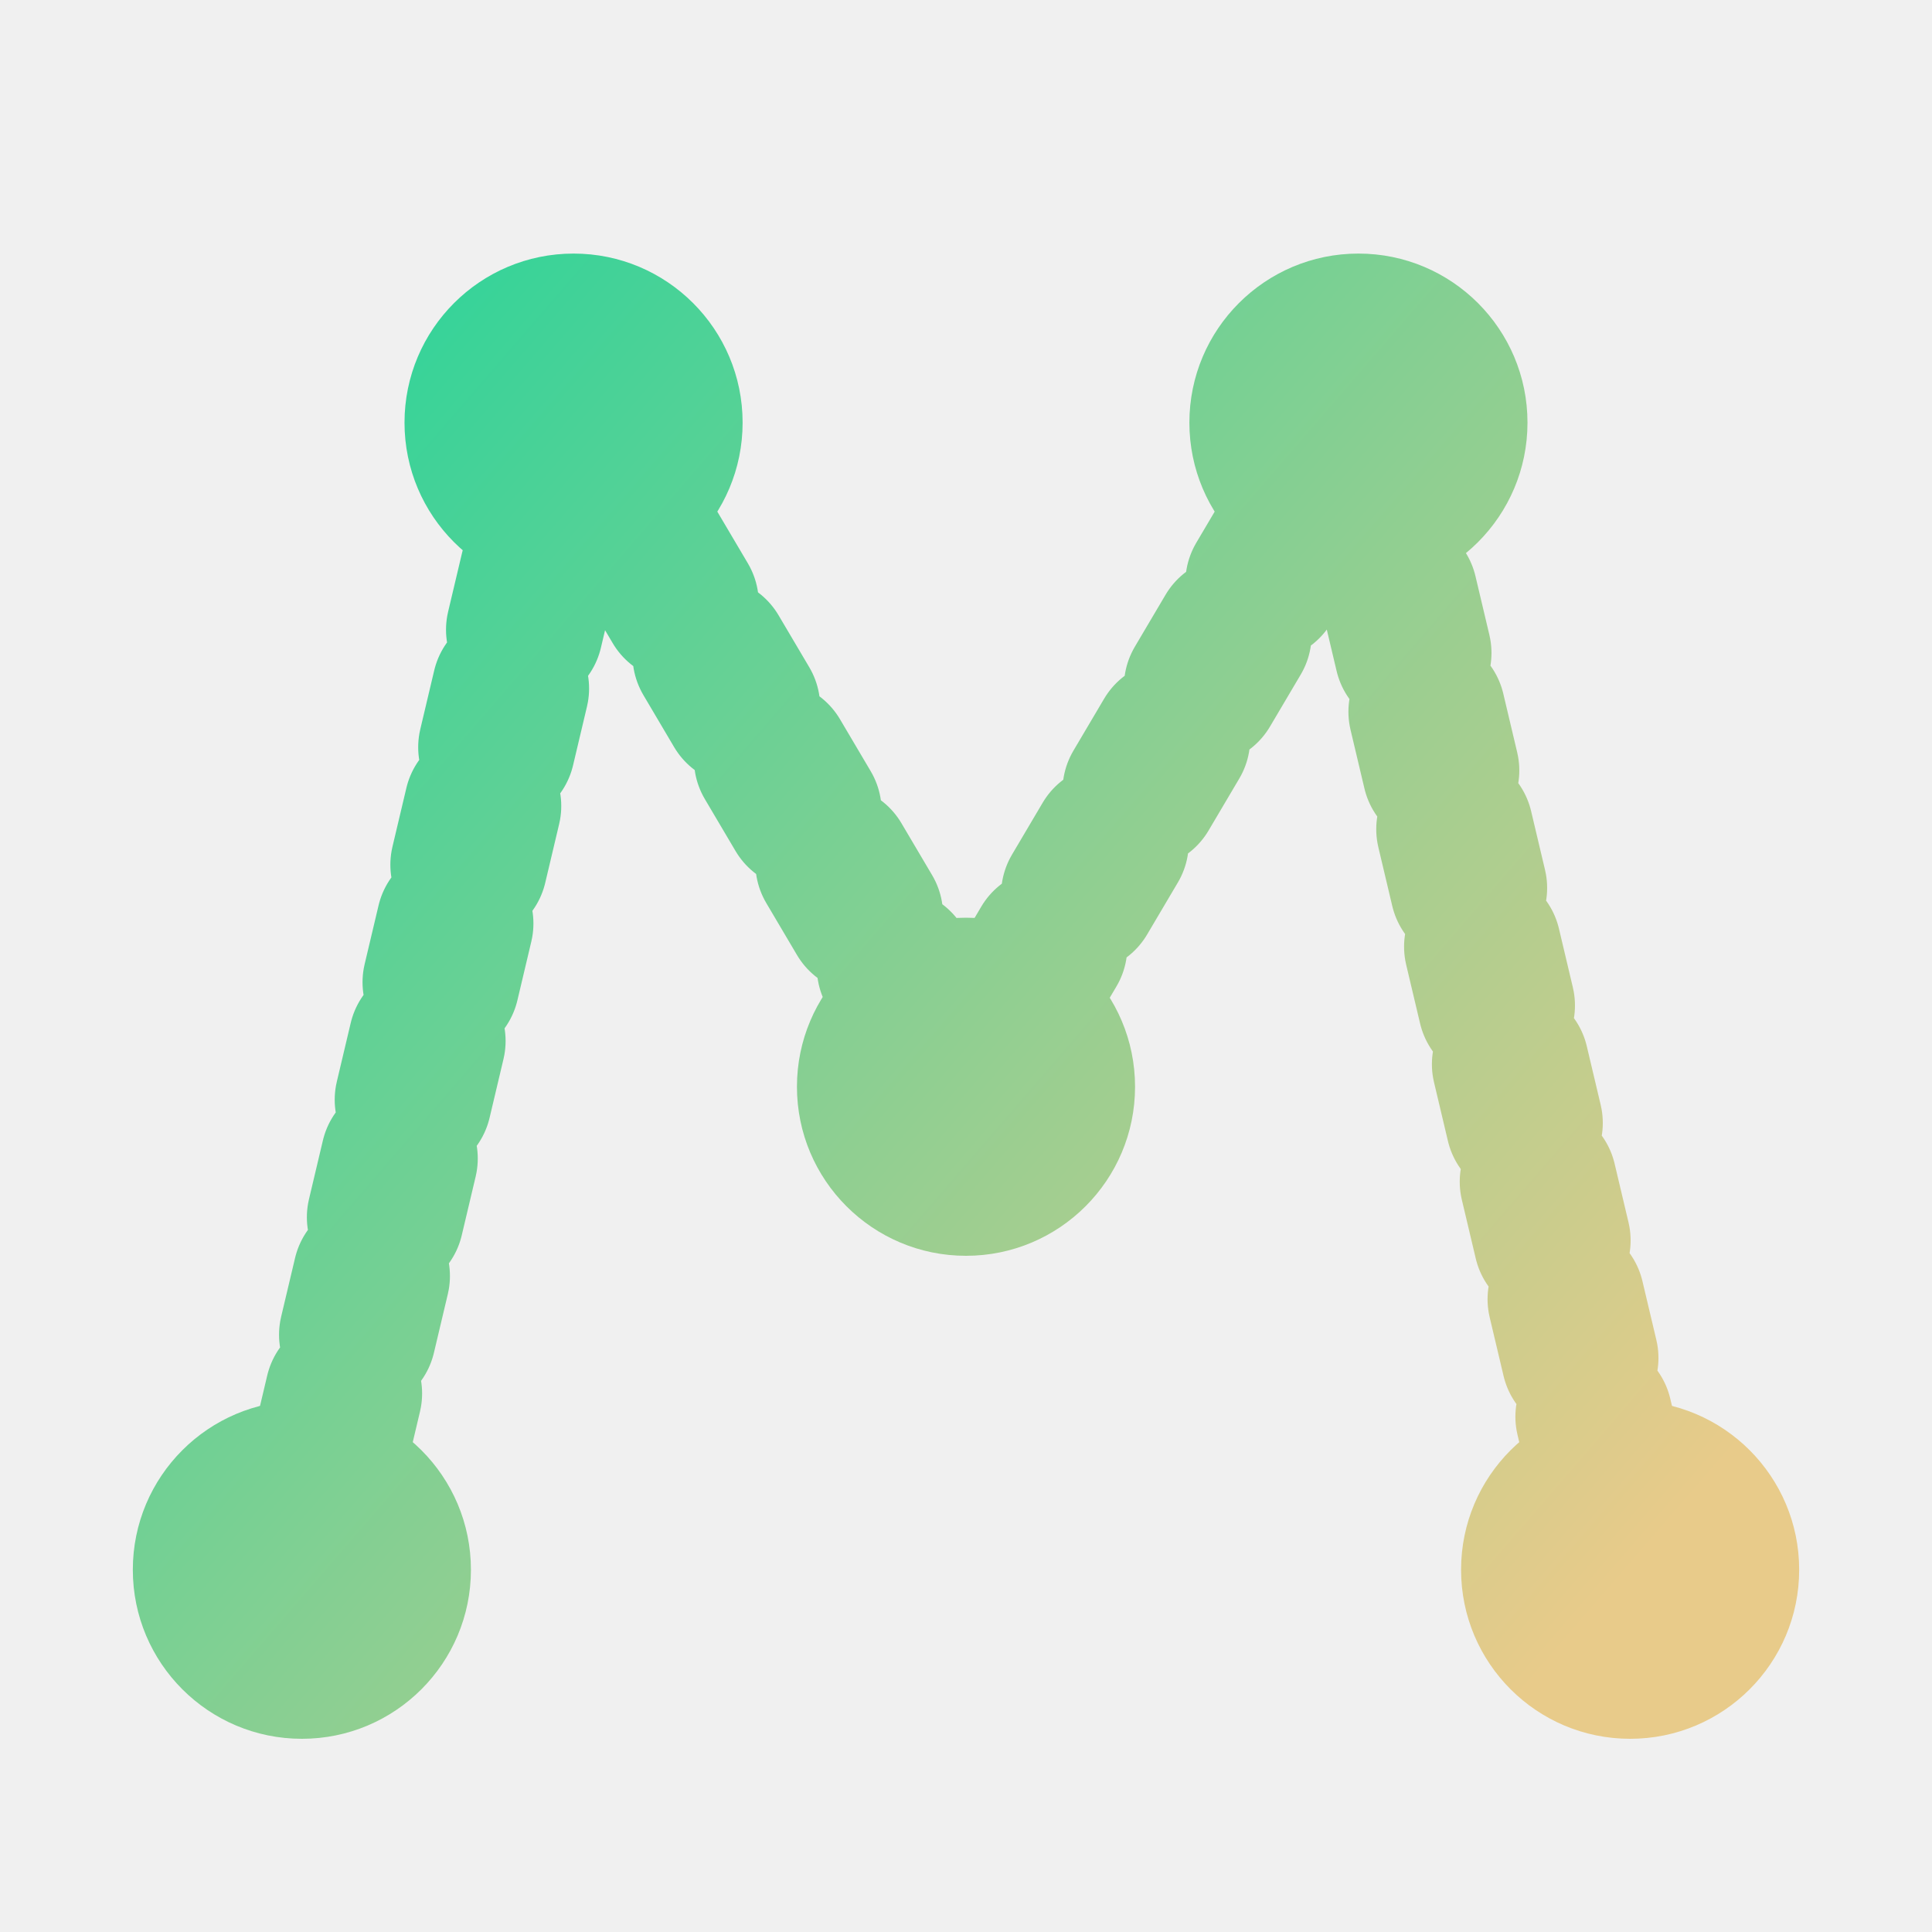
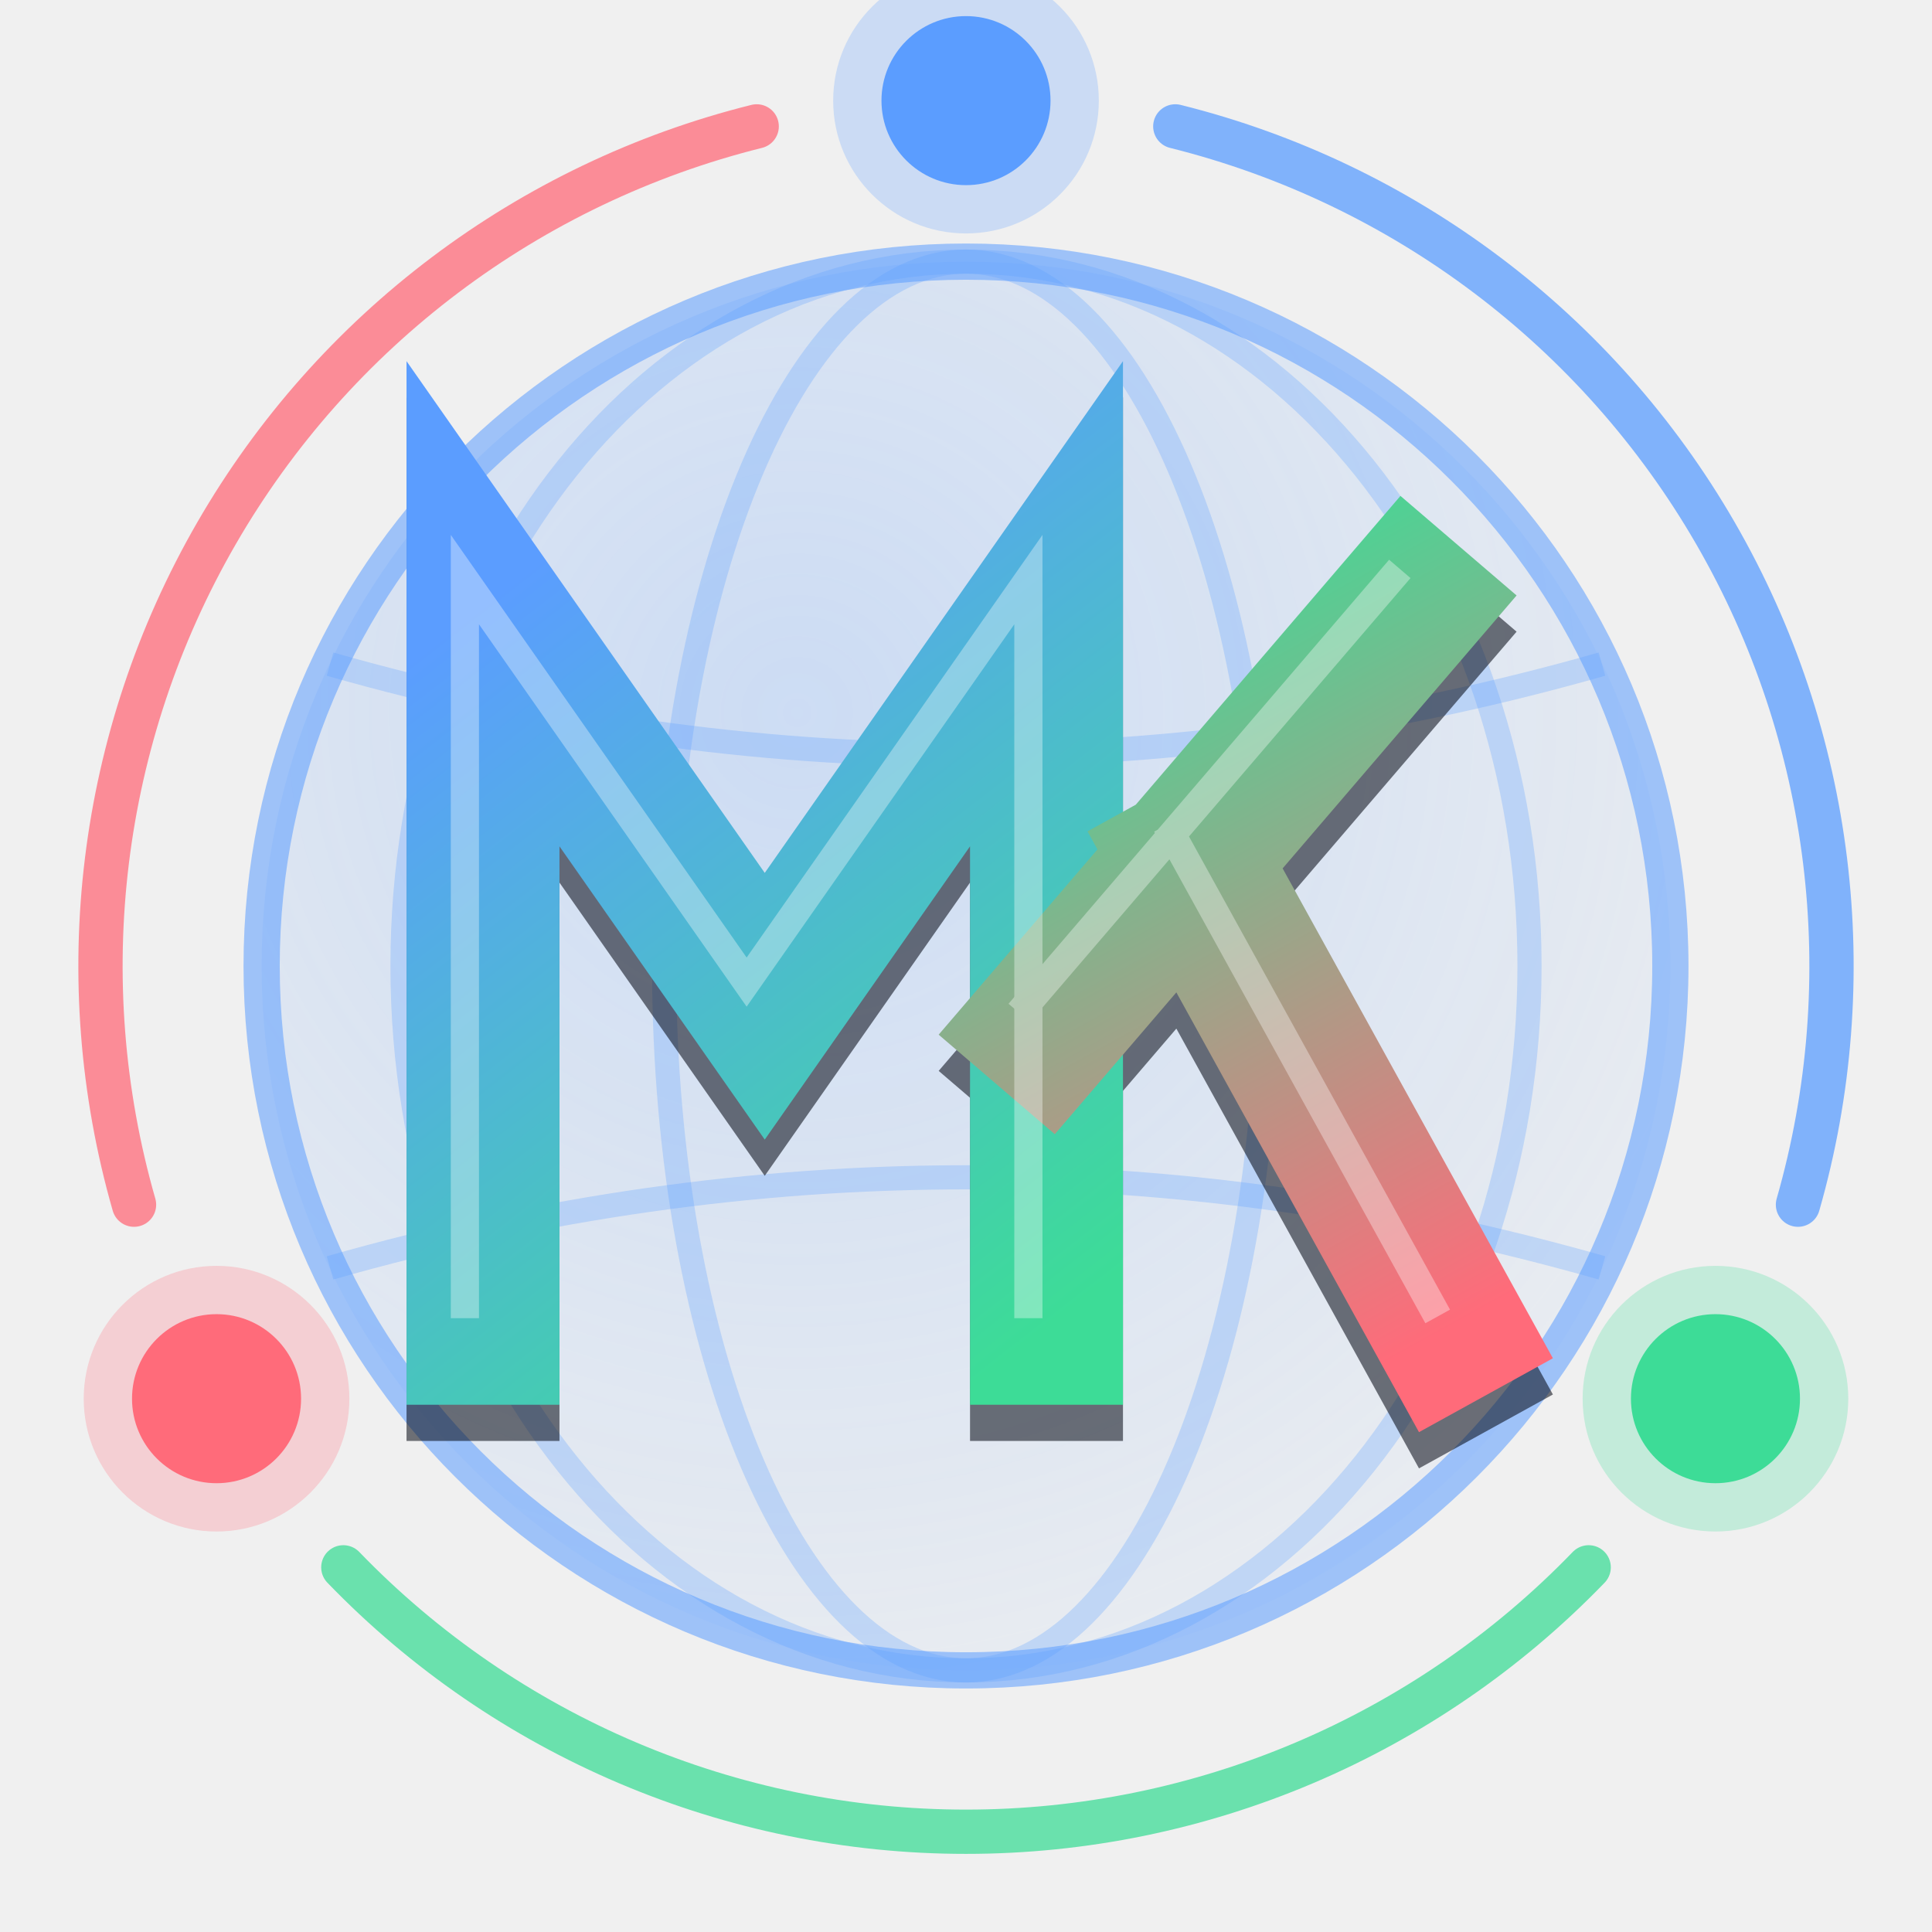
- <svg xmlns="http://www.w3.org/2000/svg" viewBox="0 0 32 32" width="512" height="512" role="img" aria-label="MKPips logo">
+ <svg xmlns="http://www.w3.org/2000/svg" viewBox="0 0 48 48" width="512" height="512" role="img" aria-label="MKPips logo">
  <defs>
-     <linearGradient id="g" gradientUnits="userSpaceOnUse" x1="5" y1="7" x2="27" y2="26">
-       <stop offset="0" stop-color="#34d399" />
-       <stop offset="1" stop-color="#e8cb8a" />
+     <linearGradient id="m" gradientUnits="userSpaceOnUse" x1="12" y1="15" x2="26" y2="33">
+       <stop offset="0" stop-color="#5b9dff" />
+       <stop offset="1" stop-color="#3ddc97" />
    </linearGradient>
+     <linearGradient id="k" gradientUnits="userSpaceOnUse" x1="26" y1="15" x2="36" y2="33">
+       <stop offset="0" stop-color="#3ddc97" />
+       <stop offset="1" stop-color="#ff6b7a" />
+     </linearGradient>
+     <radialGradient id="face" cx="0.38" cy="0.32" r="0.75">
+       <stop offset="0" stop-color="#5b9dff" stop-opacity="0.24" />
+       <stop offset="1" stop-color="#5b9dff" stop-opacity="0.04" />
+     </radialGradient>
  </defs>
-   <path d="M5 26 9.5 7 16 18 22.5 7 27 26" fill="none" stroke="url(#g)" stroke-width="2.6" stroke-linecap="round" stroke-linejoin="round" pathLength="1" stroke-dasharray="1">
-     <animate attributeName="stroke-dashoffset" from="1" to="0" dur="1.2s" fill="freeze" />
-   </path>
-   <g fill="url(#g)">
-     <circle cx="5" cy="26" r="2.8">
-       <animate attributeName="r" values="2.8;2.8;3.8;2.8;2.8" keyTimes="0;.02;.05;.1;1" dur="8s" repeatCount="indefinite" />
-     </circle>
-     <circle cx="9.5" cy="7" r="2.8">
-       <animate attributeName="r" values="2.8;2.8;3.8;2.8;2.8" keyTimes="0;.171;.201;.251;1" dur="8s" repeatCount="indefinite" />
-     </circle>
-     <circle cx="16" cy="18" r="2.8">
-       <animate attributeName="r" values="2.8;2.8;3.8;2.8;2.8" keyTimes="0;.27;.3;.35;1" dur="8s" repeatCount="indefinite" />
-     </circle>
-     <circle cx="22.5" cy="7" r="2.8">
-       <animate attributeName="r" values="2.8;2.8;3.8;2.8;2.8" keyTimes="0;.369;.399;.449;1" dur="8s" repeatCount="indefinite" />
-     </circle>
-     <circle cx="27" cy="26" r="2.8">
-       <animate attributeName="r" values="2.8;2.8;3.8;2.8;2.8" keyTimes="0;.52;.55;.6;1" dur="8s" repeatCount="indefinite" />
-     </circle>
+   <circle cx="24" cy="24" r="17.5" fill="url(#face)" stroke="#5b9dff" stroke-opacity="0.55" stroke-width="0.9" />
+   <g fill="none" stroke="#5b9dff" stroke-opacity="0.28" stroke-width="0.6">
+     <ellipse cx="24" cy="24" rx="7.5" ry="17.5" />
+     <ellipse cx="24" cy="24" rx="14" ry="17.5" />
+     <path d="M8.2 16.5 Q24 21 39.8 16.5 M8.2 31.5 Q24 27 39.8 31.5" />
  </g>
-   <circle r="1" fill="#ffffff" opacity="0">
-     <animateMotion path="M5 26 9.5 7 16 18 22.5 7 27 26" keyPoints="0;0;1;1" keyTimes="0;.05;.55;1" calcMode="linear" dur="8s" repeatCount="indefinite" />
-     <animate attributeName="opacity" values="0;1;1;0;0" keyTimes="0;.05;.55;.6;1" dur="8s" repeatCount="indefinite" />
-   </circle>
+   <g>
+     <animateTransform attributeName="transform" type="rotate" from="0 24 24" to="360 24 24" dur="24s" repeatCount="indefinite" />
+     <g fill="none" stroke-width="1.1" stroke-linecap="round" opacity="0.75">
+       <path d="M29.20 3.14 A21.5 21.5 0 0 1 44.67 29.93" stroke="#5b9dff" />
+       <path d="M39.47 38.94 A21.5 21.5 0 0 1 8.53 38.94" stroke="#3ddc97" />
+       <path d="M3.33 29.93 A21.5 21.5 0 0 1 18.80 3.14" stroke="#ff6b7a" />
+     </g>
+     <circle cx="24" cy="2.5" r="3.3" fill="#5b9dff" opacity="0.25" />
+     <circle cx="24" cy="2.5" r="2.1" fill="#5b9dff" />
+     <circle cx="42.62" cy="34.75" r="3.3" fill="#3ddc97" opacity="0.25" />
+     <circle cx="42.62" cy="34.75" r="2.1" fill="#3ddc97" />
+     <circle cx="5.38" cy="34.75" r="3.3" fill="#ff6b7a" opacity="0.25" />
+     <circle cx="5.38" cy="34.75" r="2.1" fill="#ff6b7a" />
+   </g>
+   <g fill="none" stroke-width="3.8" stroke-linecap="square" stroke-linejoin="miter" stroke-miterlimit="6">
+     <g transform="translate(0 0.9)" opacity="0.55" stroke="#020611">
+       <path d="M12 33 L12 15 L19 25 L26 15 L26 33" />
+       <path d="M35 15 L26 25.5 M29.6 21.4 L36 33" />
+     </g>
+     <path d="M12 33 L12 15 L19 25 L26 15 L26 33" stroke="url(#m)" />
+     <path d="M35 15 L26 25.5 M29.6 21.4 L36 33" stroke="url(#k)" />
+     <g transform="translate(-0.45 -0.6)" opacity="0.35" stroke="#ffffff" stroke-width="0.7">
+       <path d="M12 33 L12 15 L19 25 L26 15 L26 33" />
+       <path d="M35 15 L26 25.5 M29.6 21.4 L36 33" />
+     </g>
+   </g>
</svg>
